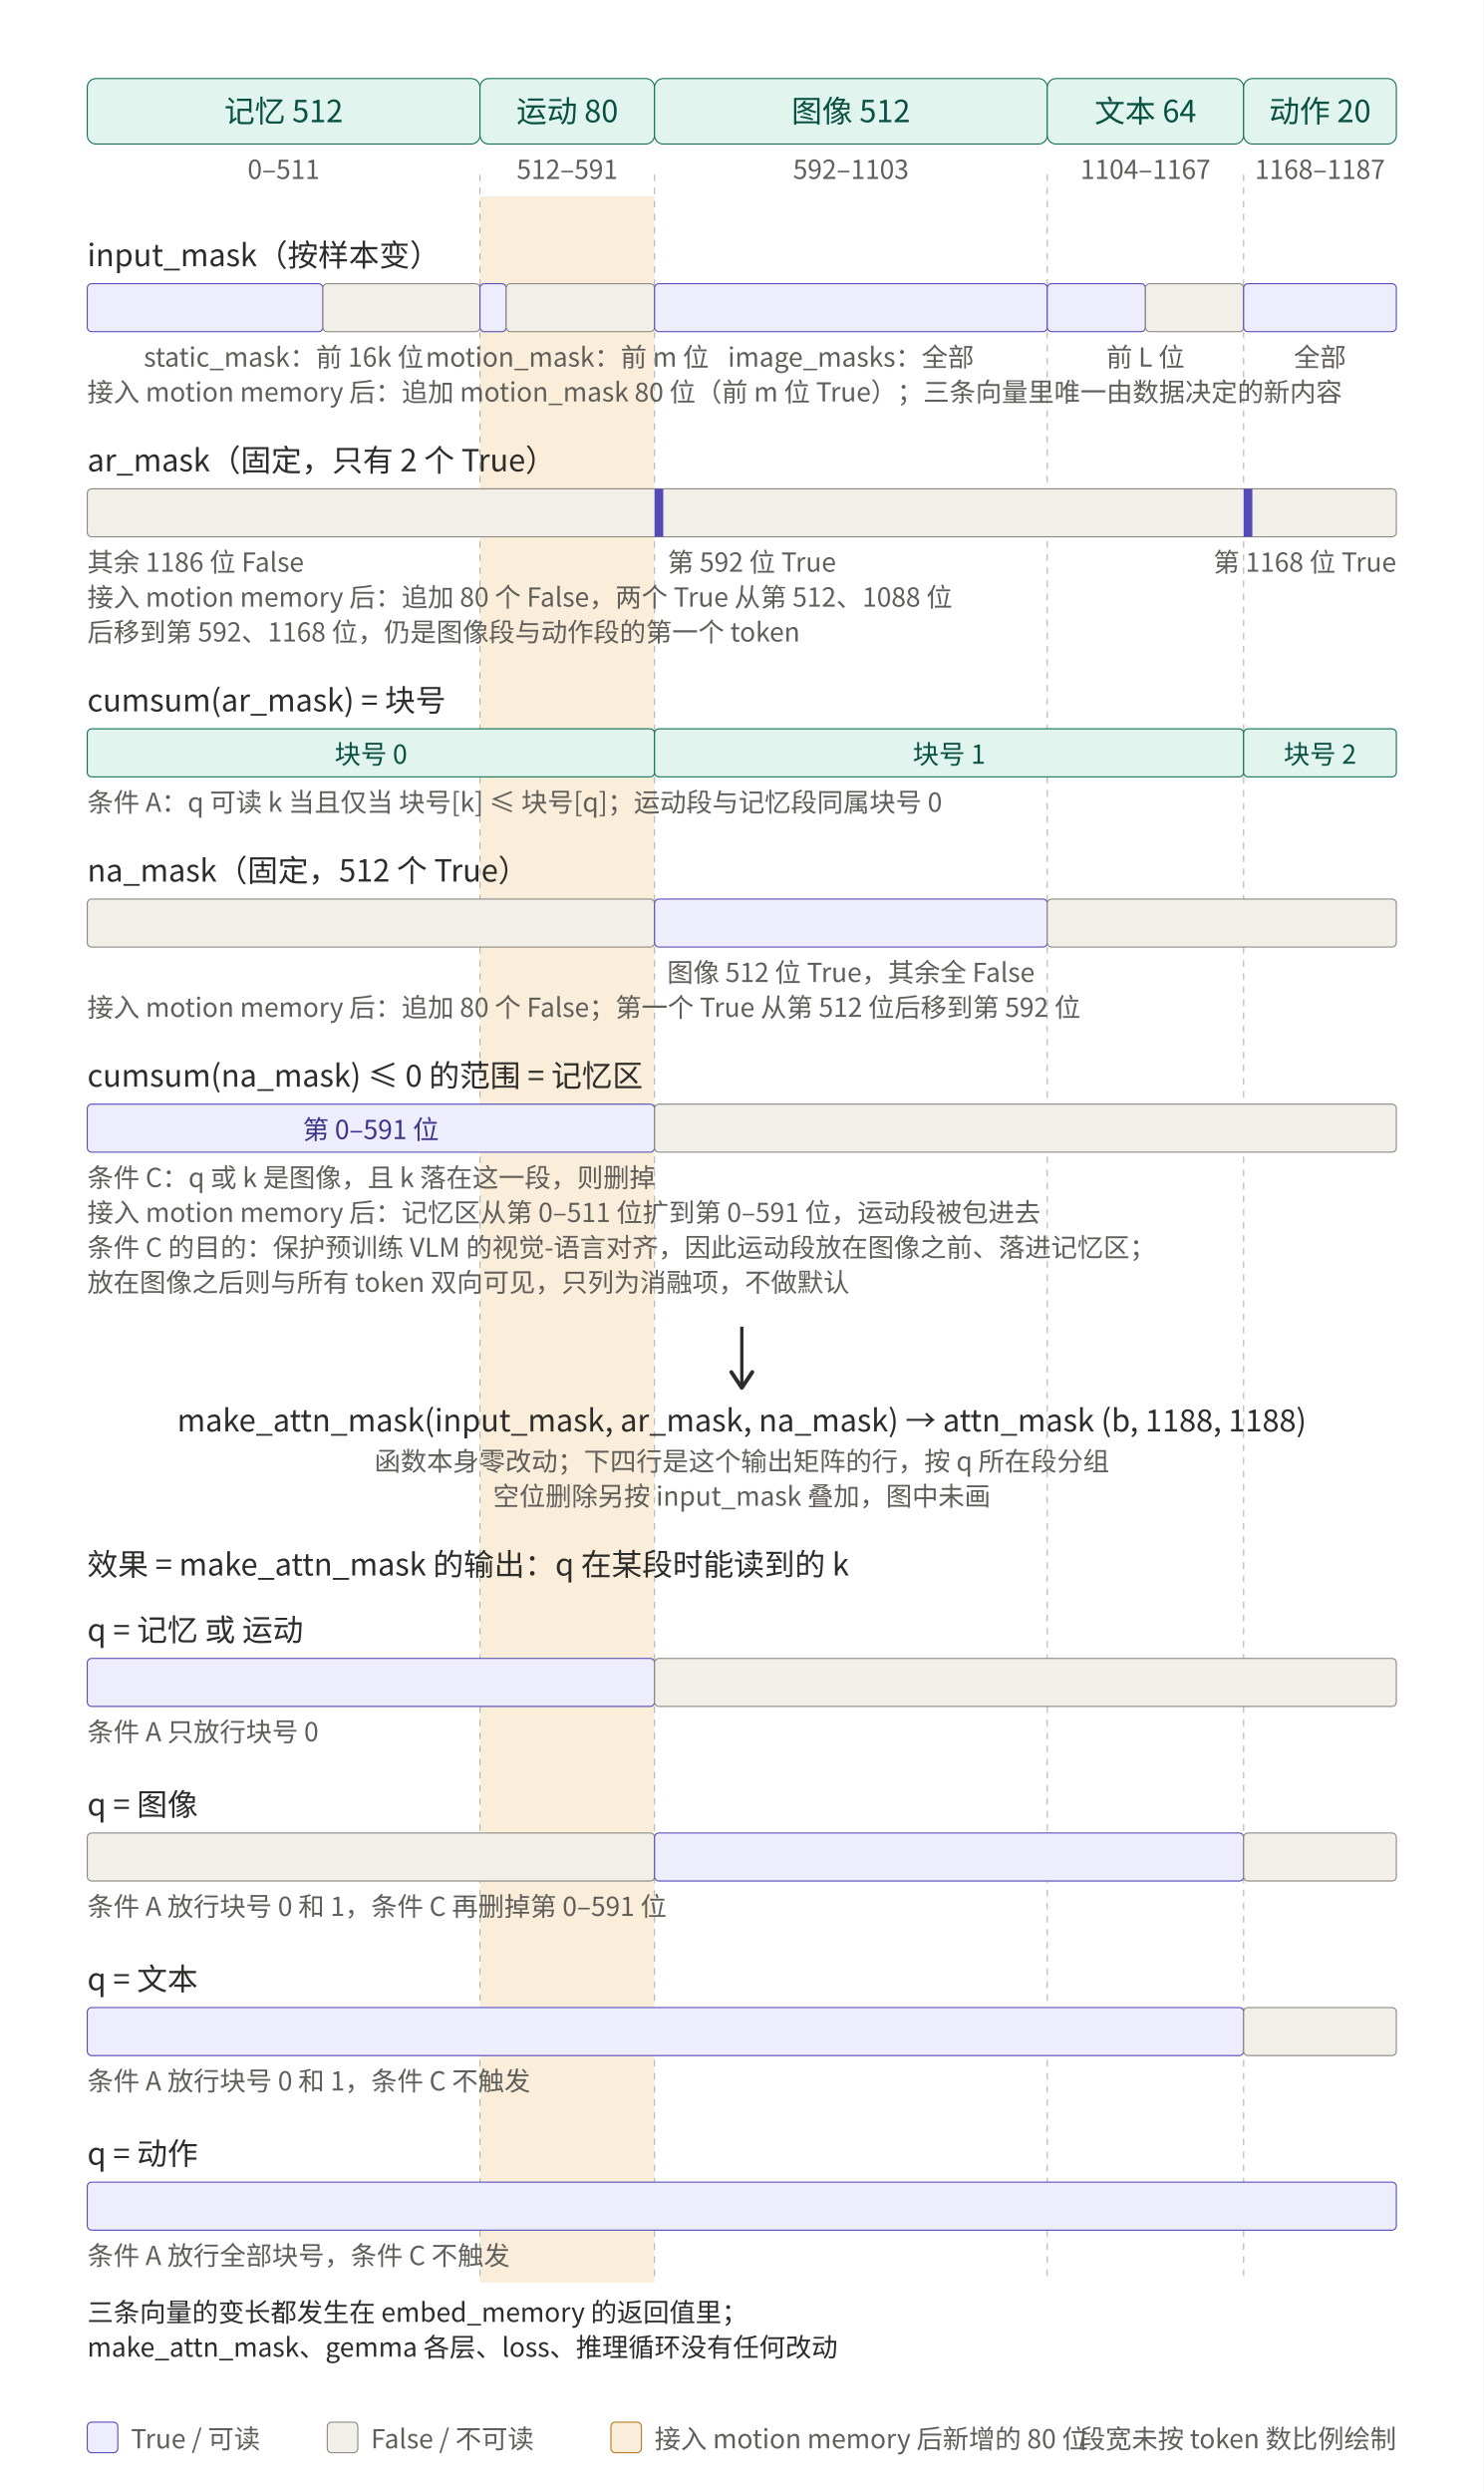
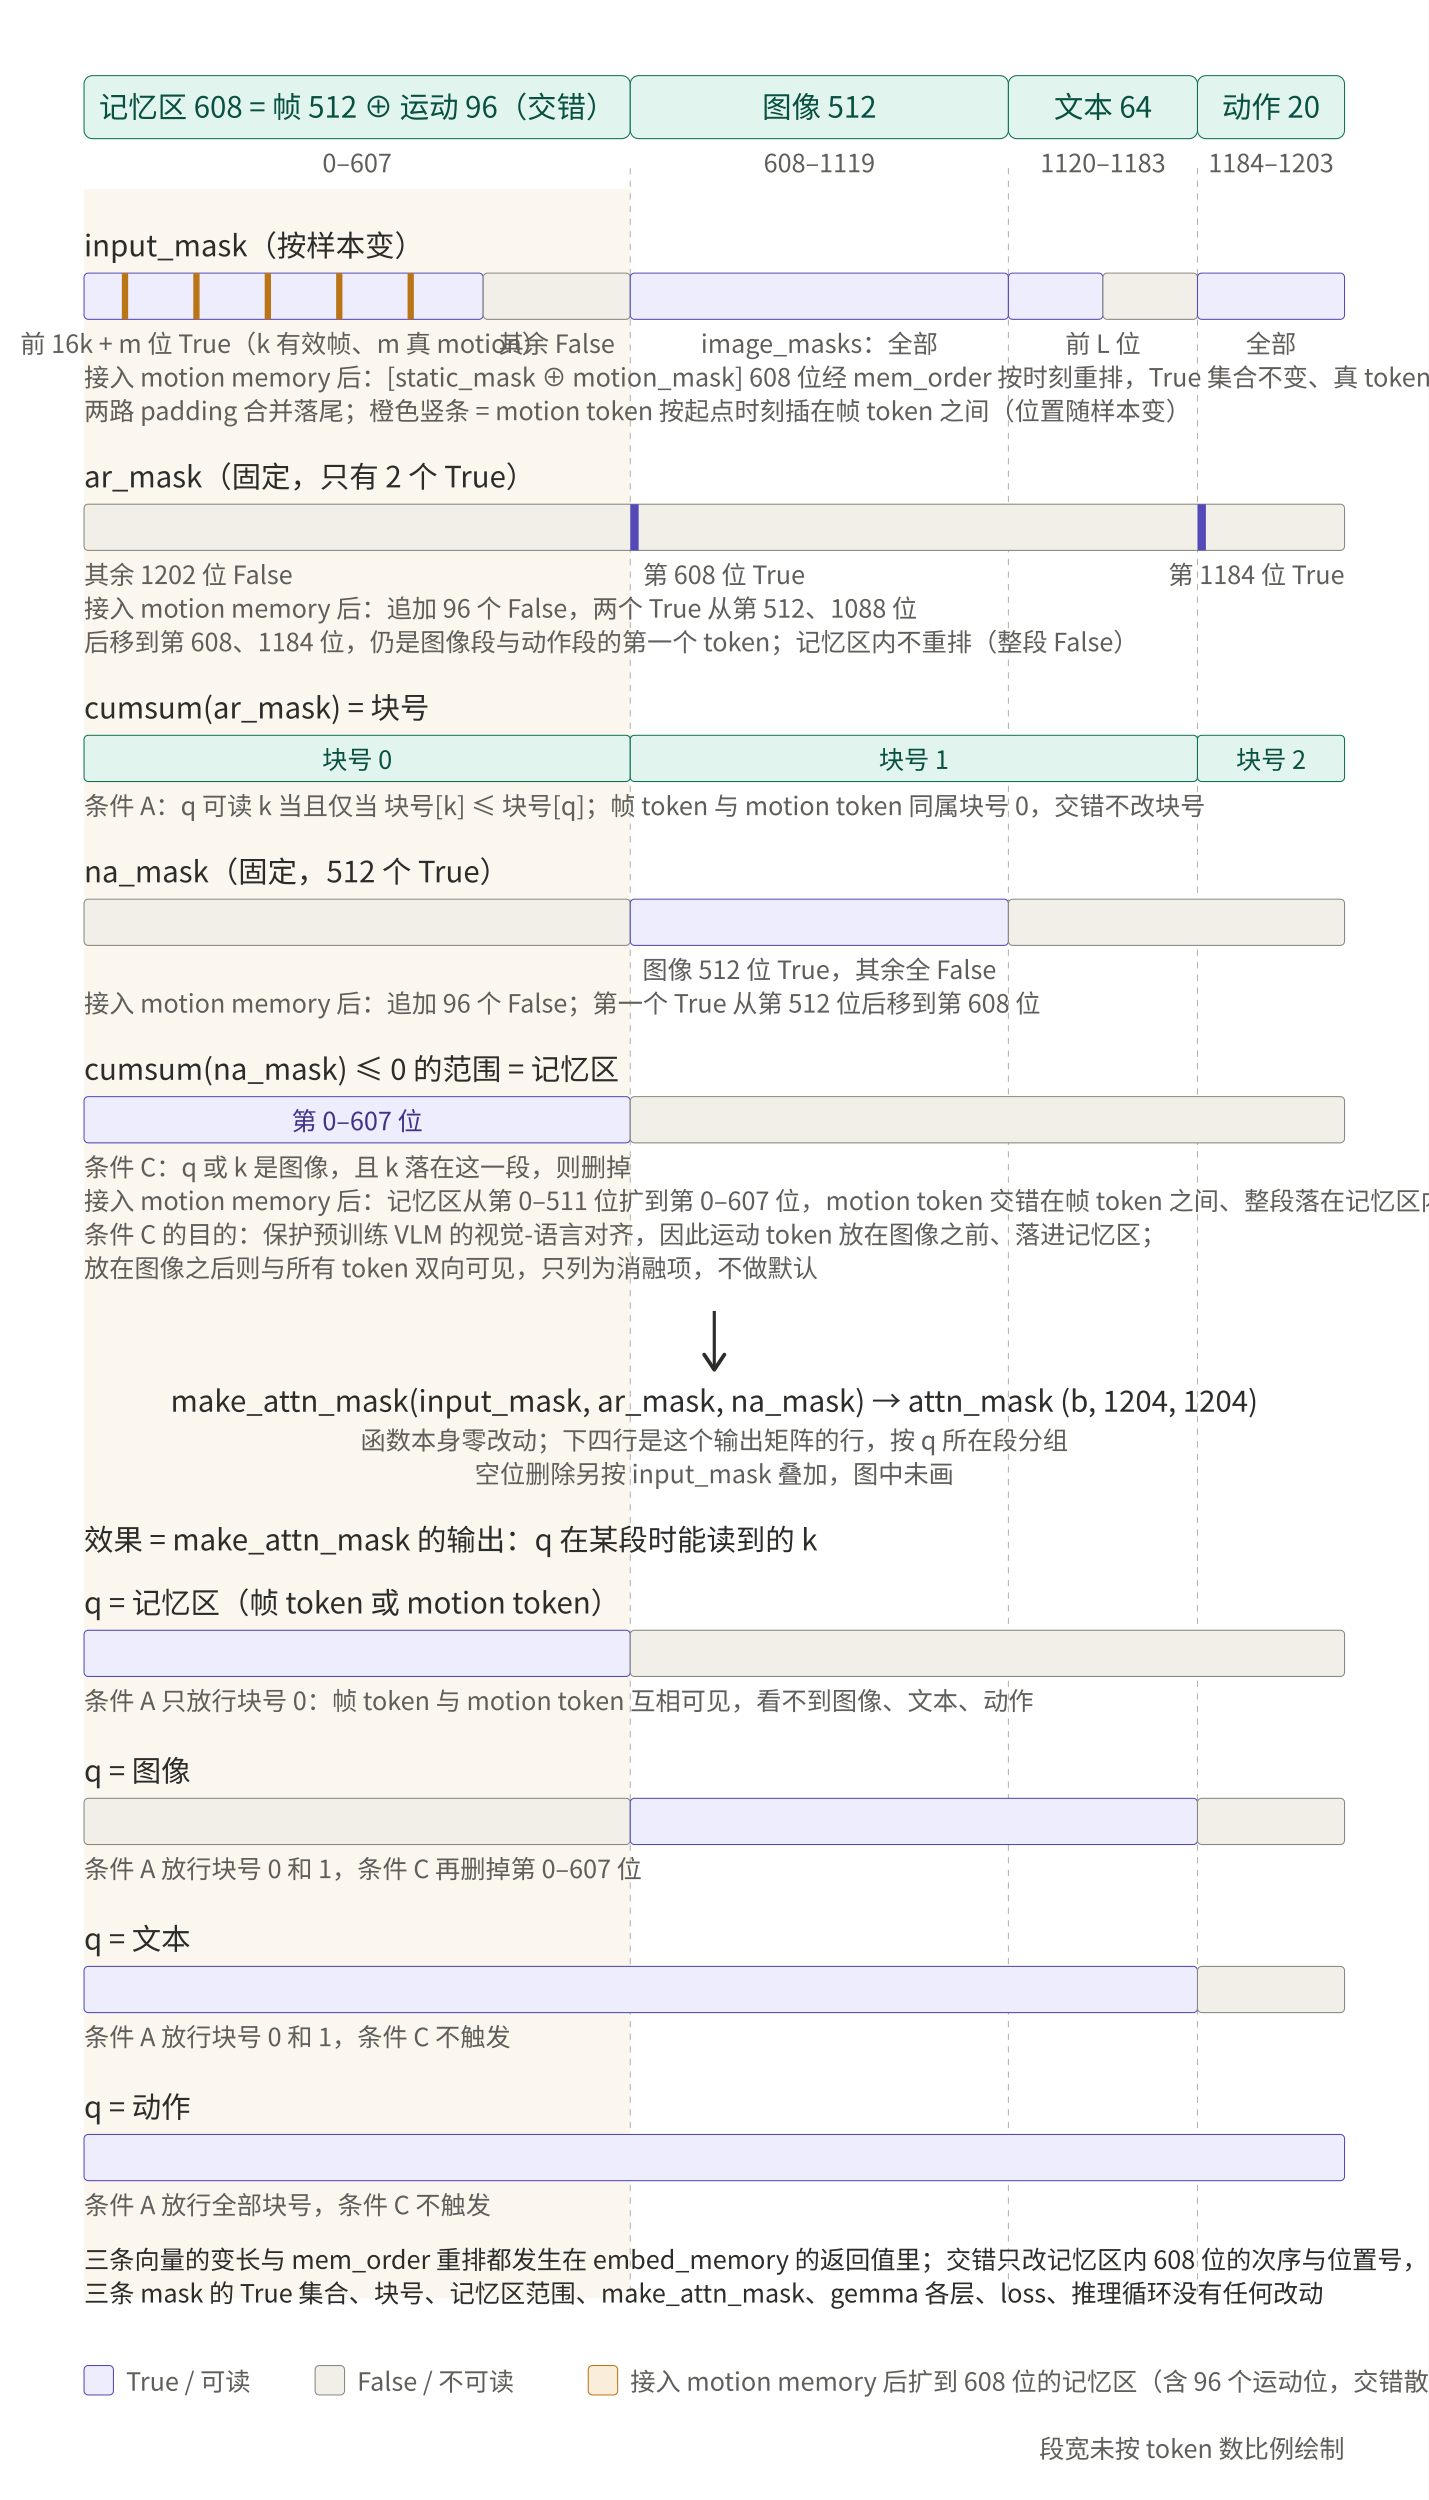
- <svg xmlns="http://www.w3.org/2000/svg" width="680" height="1142" viewBox="0 0 680 1142" role="img" font-family="system-ui, -apple-system, 'Segoe UI', 'Noto Sans CJK SC', 'PingFang SC', 'Microsoft YaHei', sans-serif">
+ <svg xmlns="http://www.w3.org/2000/svg" width="680" height="1190" viewBox="0 0 680 1190" role="img" font-family="system-ui, -apple-system, 'Segoe UI', 'Noto Sans CJK SC', 'PingFang SC', 'Microsoft YaHei', sans-serif">
  <defs>
    <marker id="arrow" viewBox="0 0 10 10" refX="8" refY="5" markerWidth="8" markerHeight="8" orient="auto">
      <path d="M2 1L8 5L2 9" fill="none" stroke="#2C2C2A" stroke-width="1.5" stroke-linecap="round" stroke-linejoin="round" />
    </marker>
  </defs>
-   <rect x="0" y="0" width="680" height="1142" fill="#FFFFFF" />
-   <rect x="220" y="90" width="80" height="956" fill="#FAEEDA" />
+   <rect x="0" y="0" width="680" height="1190" fill="#FFFFFF" />
+   <rect x="40" y="90" width="260" height="1004" fill="#FAEEDA" fill-opacity="0.45" />
  <g stroke="#B4B2A9" stroke-width="0.5" stroke-dasharray="3 3">
-     <line x1="220" y1="80" x2="220" y2="1046" />
-     <line x1="300" y1="80" x2="300" y2="1046" />
-     <line x1="480" y1="80" x2="480" y2="1046" />
-     <line x1="570" y1="80" x2="570" y2="1046" />
+     <line x1="300" y1="80" x2="300" y2="1094" />
+     <line x1="480" y1="80" x2="480" y2="1094" />
+     <line x1="570" y1="80" x2="570" y2="1094" />
  </g>
  <g fill="#E1F5EE" stroke="#0F6E56" stroke-width="0.5">
-     <rect x="40" y="36" width="180" height="30" rx="4" />
-     <rect x="220" y="36" width="80" height="30" rx="4" />
+     <rect x="40" y="36" width="260" height="30" rx="4" />
    <rect x="300" y="36" width="180" height="30" rx="4" />
    <rect x="480" y="36" width="90" height="30" rx="4" />
    <rect x="570" y="36" width="70" height="30" rx="4" />
  </g>
  <g font-size="14" font-weight="500" fill="#085041" text-anchor="middle">
-     <text x="130" y="56">记忆 512</text>
-     <text x="260" y="56">运动 80</text>
+     <text x="170" y="56">记忆区 608 = 帧 512 ⊕ 运动 96（交错）</text>
    <text x="390" y="56">图像 512</text>
    <text x="525" y="56">文本 64</text>
    <text x="605" y="56">动作 20</text>
  </g>
  <g font-size="12" fill="#5F5E5A" text-anchor="middle">
-     <text x="130" y="82">0–511</text>
-     <text x="260" y="82">512–591</text>
-     <text x="390" y="82">592–1103</text>
-     <text x="525" y="82">1104–1167</text>
-     <text x="605" y="82">1168–1187</text>
+     <text x="170" y="82">0–607</text>
+     <text x="390" y="82">608–1119</text>
+     <text x="525" y="82">1120–1183</text>
+     <text x="605" y="82">1184–1203</text>
  </g>
  <text x="40" y="122" font-size="14" font-weight="500" fill="#2C2C2A">input_mask（按样本变）</text>
  <g stroke-width="0.5">
-     <rect x="40" y="130" width="108" height="22" rx="2" fill="#EEEDFE" stroke="#534AB7" />
-     <rect x="148" y="130" width="72" height="22" rx="2" fill="#F1EFE8" stroke="#888780" />
-     <rect x="220" y="130" width="12" height="22" rx="2" fill="#EEEDFE" stroke="#534AB7" />
-     <rect x="232" y="130" width="68" height="22" rx="2" fill="#F1EFE8" stroke="#888780" />
+     <rect x="40" y="130" width="190" height="22" rx="2" fill="#EEEDFE" stroke="#534AB7" />
+     <rect x="230" y="130" width="70" height="22" rx="2" fill="#F1EFE8" stroke="#888780" />
    <rect x="300" y="130" width="180" height="22" rx="2" fill="#EEEDFE" stroke="#534AB7" />
    <rect x="480" y="130" width="45" height="22" rx="2" fill="#EEEDFE" stroke="#534AB7" />
    <rect x="525" y="130" width="45" height="22" rx="2" fill="#F1EFE8" stroke="#888780" />
    <rect x="570" y="130" width="70" height="22" rx="2" fill="#EEEDFE" stroke="#534AB7" />
  </g>
+   <g fill="#BA7517">
+     <rect x="58" y="130" width="3" height="22" />
+     <rect x="92" y="130" width="3" height="22" />
+     <rect x="126" y="130" width="3" height="22" />
+     <rect x="160" y="130" width="3" height="22" />
+     <rect x="194" y="130" width="3" height="22" />
+   </g>
  <g font-size="12" fill="#5F5E5A" text-anchor="middle">
-     <text x="130" y="168">static_mask：前 16k 位</text>
-     <text x="260" y="168">motion_mask：前 m 位</text>
+     <text x="135" y="168">前 16k + m 位 True（k 有效帧、m 真 motion）</text>
+     <text x="265" y="168">其余 False</text>
    <text x="390" y="168">image_masks：全部</text>
    <text x="525" y="168">前 L 位</text>
    <text x="605" y="168">全部</text>
  </g>
-   <text x="40" y="184" font-size="12" fill="#5F5E5A">接入 motion memory 后：追加 motion_mask 80 位（前 m 位 True）；三条向量里唯一由数据决定的新内容</text>
-   <text x="40" y="216" font-size="14" font-weight="500" fill="#2C2C2A">ar_mask（固定，只有 2 个 True）</text>
-   <rect x="40" y="224" width="600" height="22" rx="2" fill="#F1EFE8" stroke="#888780" stroke-width="0.5" />
-   <rect x="300" y="224" width="4" height="22" fill="#534AB7" />
-   <rect x="570" y="224" width="4" height="22" fill="#534AB7" />
+   <text x="40" y="184" font-size="12" fill="#5F5E5A">接入 motion memory 后：[static_mask ⊕ motion_mask] 608 位经 mem_order 按时刻重排，True 集合不变、真 token 全部前移、</text>
+   <text x="40" y="200" font-size="12" fill="#5F5E5A">两路 padding 合并落尾；橙色竖条 = motion token 按起点时刻插在帧 token 之间（位置随样本变）</text>
+   <text x="40" y="232" font-size="14" font-weight="500" fill="#2C2C2A">ar_mask（固定，只有 2 个 True）</text>
+   <rect x="40" y="240" width="600" height="22" rx="2" fill="#F1EFE8" stroke="#888780" stroke-width="0.5" />
+   <rect x="300" y="240" width="4" height="22" fill="#534AB7" />
+   <rect x="570" y="240" width="4" height="22" fill="#534AB7" />
  <g font-size="12" fill="#5F5E5A">
-     <text x="40" y="262">其余 1186 位 False</text>
-     <text x="306" y="262">第 592 位 True</text>
-     <text x="640" y="262" text-anchor="end">第 1168 位 True</text>
-     <text x="40" y="278">接入 motion memory 后：追加 80 个 False，两个 True 从第 512、1088 位</text>
-     <text x="40" y="294">后移到第 592、1168 位，仍是图像段与动作段的第一个 token</text>
+     <text x="40" y="278">其余 1202 位 False</text>
+     <text x="306" y="278">第 608 位 True</text>
+     <text x="640" y="278" text-anchor="end">第 1184 位 True</text>
+     <text x="40" y="294">接入 motion memory 后：追加 96 个 False，两个 True 从第 512、1088 位</text>
+     <text x="40" y="310">后移到第 608、1184 位，仍是图像段与动作段的第一个 token；记忆区内不重排（整段 False）</text>
  </g>
-   <text x="40" y="326" font-size="14" font-weight="500" fill="#2C2C2A">cumsum(ar_mask) = 块号</text>
+   <text x="40" y="342" font-size="14" font-weight="500" fill="#2C2C2A">cumsum(ar_mask) = 块号</text>
  <g fill="#E1F5EE" stroke="#0F6E56" stroke-width="0.5">
-     <rect x="40" y="334" width="260" height="22" rx="2" />
-     <rect x="300" y="334" width="270" height="22" rx="2" />
-     <rect x="570" y="334" width="70" height="22" rx="2" />
+     <rect x="40" y="350" width="260" height="22" rx="2" />
+     <rect x="300" y="350" width="270" height="22" rx="2" />
+     <rect x="570" y="350" width="70" height="22" rx="2" />
  </g>
  <g font-size="12" fill="#085041" text-anchor="middle">
-     <text x="170" y="350">块号 0</text>
-     <text x="435" y="350">块号 1</text>
-     <text x="605" y="350">块号 2</text>
+     <text x="170" y="366">块号 0</text>
+     <text x="435" y="366">块号 1</text>
+     <text x="605" y="366">块号 2</text>
  </g>
-   <text x="40" y="372" font-size="12" fill="#5F5E5A">条件 A：q 可读 k 当且仅当 块号[k] ≤ 块号[q]；运动段与记忆段同属块号 0</text>
-   <text x="40" y="404" font-size="14" font-weight="500" fill="#2C2C2A">na_mask（固定，512 个 True）</text>
+   <text x="40" y="388" font-size="12" fill="#5F5E5A">条件 A：q 可读 k 当且仅当 块号[k] ≤ 块号[q]；帧 token 与 motion token 同属块号 0，交错不改块号</text>
+   <text x="40" y="420" font-size="14" font-weight="500" fill="#2C2C2A">na_mask（固定，512 个 True）</text>
  <g stroke-width="0.5">
-     <rect x="40" y="412" width="260" height="22" rx="2" fill="#F1EFE8" stroke="#888780" />
-     <rect x="300" y="412" width="180" height="22" rx="2" fill="#EEEDFE" stroke="#534AB7" />
-     <rect x="480" y="412" width="160" height="22" rx="2" fill="#F1EFE8" stroke="#888780" />
+     <rect x="40" y="428" width="260" height="22" rx="2" fill="#F1EFE8" stroke="#888780" />
+     <rect x="300" y="428" width="180" height="22" rx="2" fill="#EEEDFE" stroke="#534AB7" />
+     <rect x="480" y="428" width="160" height="22" rx="2" fill="#F1EFE8" stroke="#888780" />
  </g>
-   <text x="390" y="450" font-size="12" fill="#5F5E5A" text-anchor="middle">图像 512 位 True，其余全 False</text>
-   <text x="40" y="466" font-size="12" fill="#5F5E5A">接入 motion memory 后：追加 80 个 False；第一个 True 从第 512 位后移到第 592 位</text>
-   <text x="40" y="498" font-size="14" font-weight="500" fill="#2C2C2A">cumsum(na_mask) ≤ 0 的范围 = 记忆区</text>
-   <rect x="40" y="506" width="260" height="22" rx="2" fill="#EEEDFE" stroke="#534AB7" stroke-width="0.5" />
-   <text x="170" y="522" font-size="12" fill="#3C3489" text-anchor="middle">第 0–591 位</text>
-   <rect x="300" y="506" width="340" height="22" rx="2" fill="#F1EFE8" stroke="#888780" stroke-width="0.5" />
-   <text x="40" y="544" font-size="12" fill="#5F5E5A">条件 C：q 或 k 是图像，且 k 落在这一段，则删掉</text>
-   <text x="40" y="560" font-size="12" fill="#5F5E5A">接入 motion memory 后：记忆区从第 0–511 位扩到第 0–591 位，运动段被包进去</text>
-   <text x="40" y="576" font-size="12" fill="#5F5E5A">条件 C 的目的：保护预训练 VLM 的视觉-语言对齐，因此运动段放在图像之前、落进记忆区；</text>
-   <text x="40" y="592" font-size="12" fill="#5F5E5A">放在图像之后则与所有 token 双向可见，只列为消融项，不做默认</text>
-   <line x1="340" y1="608" x2="340" y2="636" stroke="#2C2C2A" stroke-width="1.5" marker-end="url(#arrow)" />
-   <text x="340" y="656" font-size="14" font-weight="500" fill="#2C2C2A" text-anchor="middle">make_attn_mask(input_mask, ar_mask, na_mask) → attn_mask (b, 1188, 1188)</text>
-   <text x="340" y="674" font-size="12" fill="#5F5E5A" text-anchor="middle">函数本身零改动；下四行是这个输出矩阵的行，按 q 所在段分组</text>
-   <text x="340" y="690" font-size="12" fill="#5F5E5A" text-anchor="middle">空位删除另按 input_mask 叠加，图中未画</text>
-   <text x="40" y="722" font-size="14" font-weight="500" fill="#2C2C2A">效果 = make_attn_mask 的输出：q 在某段时能读到的 k</text>
-   <text x="40" y="752" font-size="14" font-weight="500" fill="#2C2C2A">q = 记忆 或 运动</text>
-   <rect x="40" y="760" width="260" height="22" rx="2" fill="#EEEDFE" stroke="#534AB7" stroke-width="0.5" />
-   <rect x="300" y="760" width="340" height="22" rx="2" fill="#F1EFE8" stroke="#888780" stroke-width="0.5" />
-   <text x="40" y="798" font-size="12" fill="#5F5E5A">条件 A 只放行块号 0</text>
-   <text x="40" y="832" font-size="14" font-weight="500" fill="#2C2C2A">q = 图像</text>
-   <rect x="40" y="840" width="260" height="22" rx="2" fill="#F1EFE8" stroke="#888780" stroke-width="0.5" />
-   <rect x="300" y="840" width="270" height="22" rx="2" fill="#EEEDFE" stroke="#534AB7" stroke-width="0.5" />
-   <rect x="570" y="840" width="70" height="22" rx="2" fill="#F1EFE8" stroke="#888780" stroke-width="0.5" />
-   <text x="40" y="878" font-size="12" fill="#5F5E5A">条件 A 放行块号 0 和 1，条件 C 再删掉第 0–591 位</text>
-   <text x="40" y="912" font-size="14" font-weight="500" fill="#2C2C2A">q = 文本</text>
-   <rect x="40" y="920" width="530" height="22" rx="2" fill="#EEEDFE" stroke="#534AB7" stroke-width="0.5" />
-   <rect x="570" y="920" width="70" height="22" rx="2" fill="#F1EFE8" stroke="#888780" stroke-width="0.5" />
-   <text x="40" y="958" font-size="12" fill="#5F5E5A">条件 A 放行块号 0 和 1，条件 C 不触发</text>
-   <text x="40" y="992" font-size="14" font-weight="500" fill="#2C2C2A">q = 动作</text>
-   <rect x="40" y="1000" width="600" height="22" rx="2" fill="#EEEDFE" stroke="#534AB7" stroke-width="0.5" />
-   <text x="40" y="1038" font-size="12" fill="#5F5E5A">条件 A 放行全部块号，条件 C 不触发</text>
-   <text x="40" y="1064" font-size="12" fill="#2C2C2A">三条向量的变长都发生在 embed_memory 的返回值里；</text>
-   <text x="40" y="1080" font-size="12" fill="#2C2C2A">make_attn_mask、gemma 各层、loss、推理循环没有任何改动</text>
-   <rect x="40" y="1110" width="14" height="14" rx="2" fill="#EEEDFE" stroke="#534AB7" stroke-width="0.5" />
-   <text x="60" y="1122" font-size="12" fill="#5F5E5A">True / 可读</text>
-   <rect x="150" y="1110" width="14" height="14" rx="2" fill="#F1EFE8" stroke="#888780" stroke-width="0.5" />
-   <text x="170" y="1122" font-size="12" fill="#5F5E5A">False / 不可读</text>
-   <rect x="280" y="1110" width="14" height="14" rx="2" fill="#FAEEDA" stroke="#BA7517" stroke-width="0.5" />
-   <text x="300" y="1122" font-size="12" fill="#5F5E5A">接入 motion memory 后新增的 80 位</text>
-   <text x="640" y="1122" font-size="12" fill="#5F5E5A" text-anchor="end">段宽未按 token 数比例绘制</text>
+   <text x="390" y="466" font-size="12" fill="#5F5E5A" text-anchor="middle">图像 512 位 True，其余全 False</text>
+   <text x="40" y="482" font-size="12" fill="#5F5E5A">接入 motion memory 后：追加 96 个 False；第一个 True 从第 512 位后移到第 608 位</text>
+   <text x="40" y="514" font-size="14" font-weight="500" fill="#2C2C2A">cumsum(na_mask) ≤ 0 的范围 = 记忆区</text>
+   <rect x="40" y="522" width="260" height="22" rx="2" fill="#EEEDFE" stroke="#534AB7" stroke-width="0.5" />
+   <text x="170" y="538" font-size="12" fill="#3C3489" text-anchor="middle">第 0–607 位</text>
+   <rect x="300" y="522" width="340" height="22" rx="2" fill="#F1EFE8" stroke="#888780" stroke-width="0.5" />
+   <text x="40" y="560" font-size="12" fill="#5F5E5A">条件 C：q 或 k 是图像，且 k 落在这一段，则删掉</text>
+   <text x="40" y="576" font-size="12" fill="#5F5E5A">接入 motion memory 后：记忆区从第 0–511 位扩到第 0–607 位，motion token 交错在帧 token 之间、整段落在记忆区内</text>
+   <text x="40" y="592" font-size="12" fill="#5F5E5A">条件 C 的目的：保护预训练 VLM 的视觉-语言对齐，因此运动 token 放在图像之前、落进记忆区；</text>
+   <text x="40" y="608" font-size="12" fill="#5F5E5A">放在图像之后则与所有 token 双向可见，只列为消融项，不做默认</text>
+   <line x1="340" y1="624" x2="340" y2="652" stroke="#2C2C2A" stroke-width="1.5" marker-end="url(#arrow)" />
+   <text x="340" y="672" font-size="14" font-weight="500" fill="#2C2C2A" text-anchor="middle">make_attn_mask(input_mask, ar_mask, na_mask) → attn_mask (b, 1204, 1204)</text>
+   <text x="340" y="690" font-size="12" fill="#5F5E5A" text-anchor="middle">函数本身零改动；下四行是这个输出矩阵的行，按 q 所在段分组</text>
+   <text x="340" y="706" font-size="12" fill="#5F5E5A" text-anchor="middle">空位删除另按 input_mask 叠加，图中未画</text>
+   <text x="40" y="738" font-size="14" font-weight="500" fill="#2C2C2A">效果 = make_attn_mask 的输出：q 在某段时能读到的 k</text>
+   <text x="40" y="768" font-size="14" font-weight="500" fill="#2C2C2A">q = 记忆区（帧 token 或 motion token）</text>
+   <rect x="40" y="776" width="260" height="22" rx="2" fill="#EEEDFE" stroke="#534AB7" stroke-width="0.5" />
+   <rect x="300" y="776" width="340" height="22" rx="2" fill="#F1EFE8" stroke="#888780" stroke-width="0.5" />
+   <text x="40" y="814" font-size="12" fill="#5F5E5A">条件 A 只放行块号 0：帧 token 与 motion token 互相可见，看不到图像、文本、动作</text>
+   <text x="40" y="848" font-size="14" font-weight="500" fill="#2C2C2A">q = 图像</text>
+   <rect x="40" y="856" width="260" height="22" rx="2" fill="#F1EFE8" stroke="#888780" stroke-width="0.5" />
+   <rect x="300" y="856" width="270" height="22" rx="2" fill="#EEEDFE" stroke="#534AB7" stroke-width="0.5" />
+   <rect x="570" y="856" width="70" height="22" rx="2" fill="#F1EFE8" stroke="#888780" stroke-width="0.5" />
+   <text x="40" y="894" font-size="12" fill="#5F5E5A">条件 A 放行块号 0 和 1，条件 C 再删掉第 0–607 位</text>
+   <text x="40" y="928" font-size="14" font-weight="500" fill="#2C2C2A">q = 文本</text>
+   <rect x="40" y="936" width="530" height="22" rx="2" fill="#EEEDFE" stroke="#534AB7" stroke-width="0.5" />
+   <rect x="570" y="936" width="70" height="22" rx="2" fill="#F1EFE8" stroke="#888780" stroke-width="0.5" />
+   <text x="40" y="974" font-size="12" fill="#5F5E5A">条件 A 放行块号 0 和 1，条件 C 不触发</text>
+   <text x="40" y="1008" font-size="14" font-weight="500" fill="#2C2C2A">q = 动作</text>
+   <rect x="40" y="1016" width="600" height="22" rx="2" fill="#EEEDFE" stroke="#534AB7" stroke-width="0.5" />
+   <text x="40" y="1054" font-size="12" fill="#5F5E5A">条件 A 放行全部块号，条件 C 不触发</text>
+   <text x="40" y="1080" font-size="12" fill="#2C2C2A">三条向量的变长与 mem_order 重排都发生在 embed_memory 的返回值里；交错只改记忆区内 608 位的次序与位置号，</text>
+   <text x="40" y="1096" font-size="12" fill="#2C2C2A">三条 mask 的 True 集合、块号、记忆区范围、make_attn_mask、gemma 各层、loss、推理循环没有任何改动</text>
+   <rect x="40" y="1126" width="14" height="14" rx="2" fill="#EEEDFE" stroke="#534AB7" stroke-width="0.5" />
+   <text x="60" y="1138" font-size="12" fill="#5F5E5A">True / 可读</text>
+   <rect x="150" y="1126" width="14" height="14" rx="2" fill="#F1EFE8" stroke="#888780" stroke-width="0.5" />
+   <text x="170" y="1138" font-size="12" fill="#5F5E5A">False / 不可读</text>
+   <rect x="280" y="1126" width="14" height="14" rx="2" fill="#FAEEDA" stroke="#BA7517" stroke-width="0.5" />
+   <text x="300" y="1138" font-size="12" fill="#5F5E5A">接入 motion memory 后扩到 608 位的记忆区（含 96 个运动位，交错散布）</text>
+   <text x="640" y="1170" font-size="12" fill="#5F5E5A" text-anchor="end">段宽未按 token 数比例绘制</text>
</svg>
